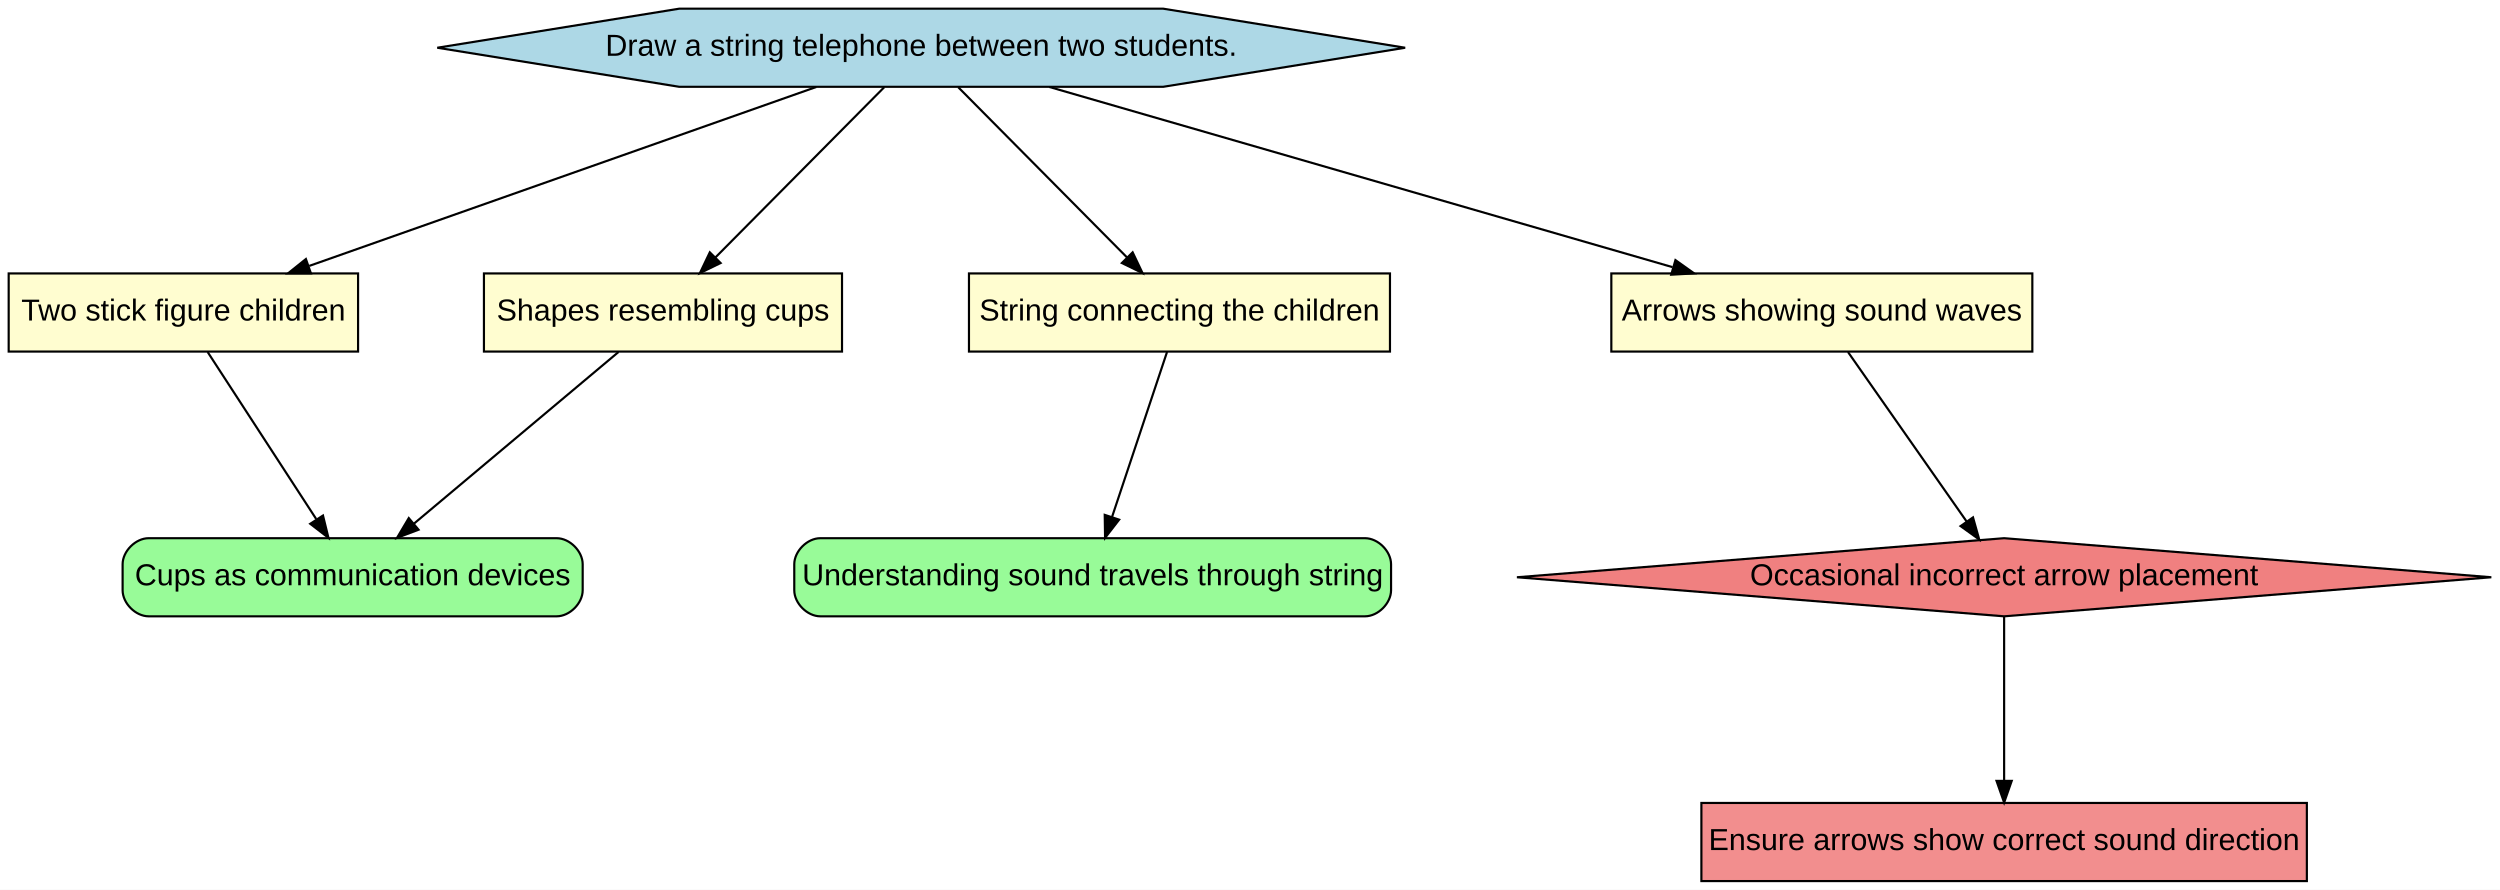
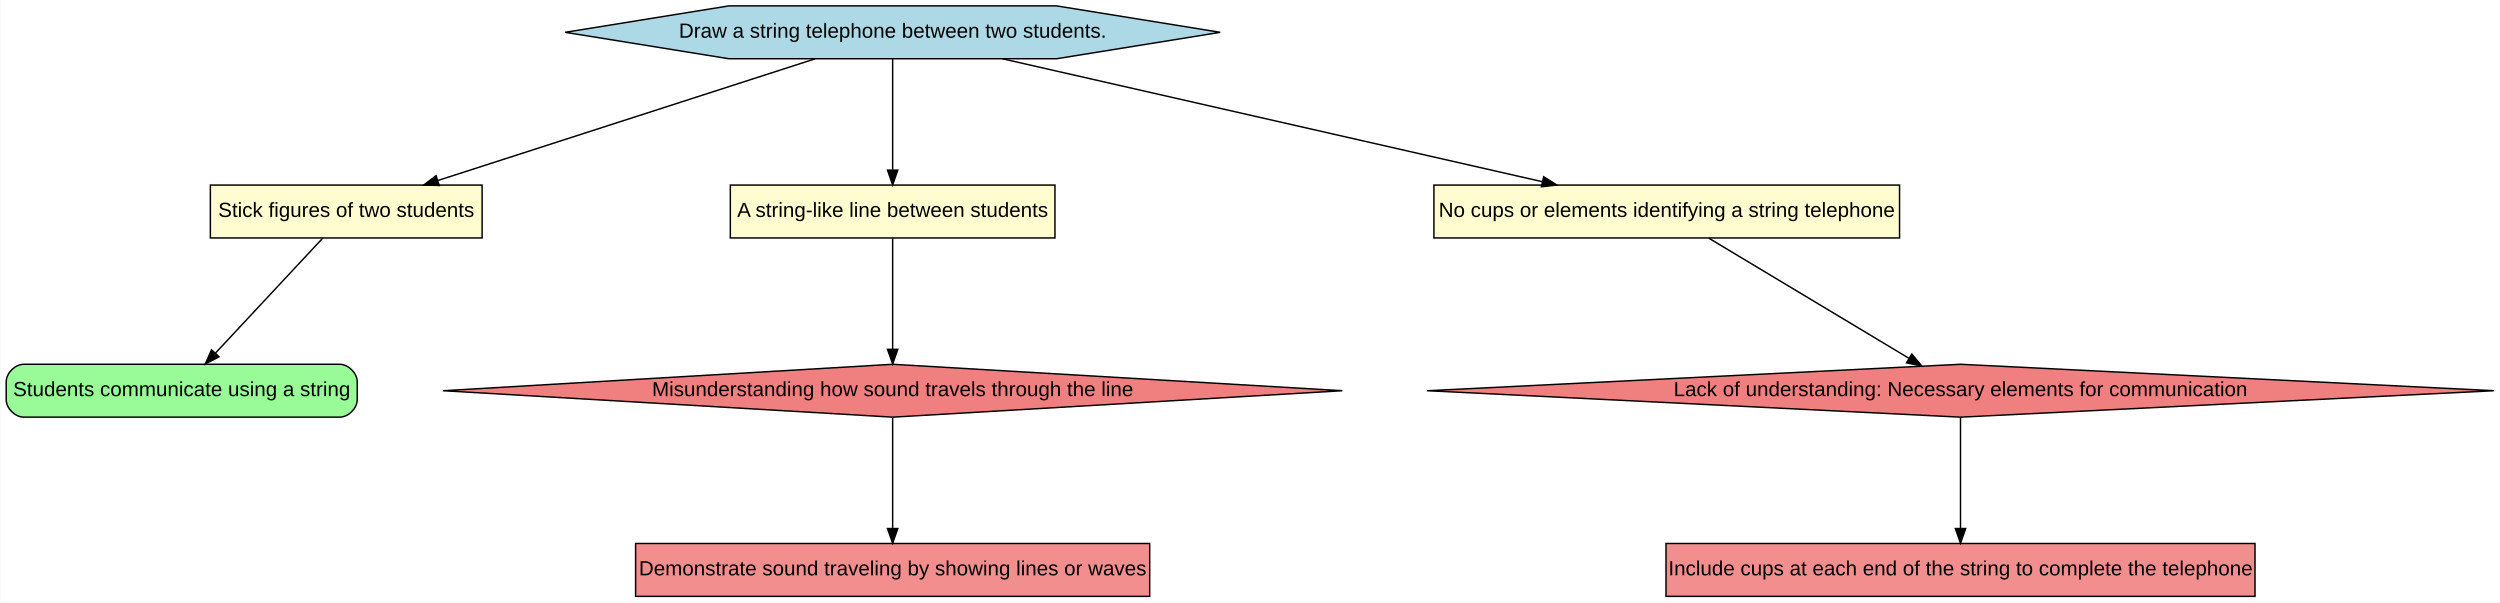
- <svg xmlns="http://www.w3.org/2000/svg" width="1152pt" height="410pt" viewBox="0.00 0.00 1152.00 410.00">
+ <svg xmlns="http://www.w3.org/2000/svg" width="1702pt" height="410pt" viewBox="0.00 0.00 1701.57 410.00">
  <g id="graph0" class="graph" transform="scale(1 1) rotate(0) translate(4 406)">
-     <polygon fill="white" stroke="transparent" points="-4,4 -4,-406 1148,-406 1148,4 -4,4" />
+     <polygon fill="white" stroke="transparent" points="-4,4 -4,-406 1697.57,-406 1697.57,4 -4,4" />
    <g id="node1" class="node">
-       <polygon fill="lightblue" stroke="black" points="643.5,-384 532,-402 309,-402 197.5,-384 309,-366 532,-366 643.5,-384" />
-       <text text-anchor="middle" x="420.5" y="-380.3" font-family="Arial" font-size="14.00">Draw a string telephone between two students.</text>
+       <polygon fill="lightblue" stroke="black" points="826.5,-384 715,-402 492,-402 380.5,-384 492,-366 715,-366 826.5,-384" />
+       <text text-anchor="middle" x="603.5" y="-380.3" font-family="Arial" font-size="14.00">Draw a string telephone between two students.</text>
    </g>
    <g id="node2" class="node">
-       <polygon fill="#fffdd0" stroke="black" points="161,-280 0,-280 0,-244 161,-244 161,-280" />
-       <text text-anchor="middle" x="80.5" y="-258.3" font-family="Arial" font-size="14.00">Two stick figure children</text>
+       <polygon fill="#fffdd0" stroke="black" points="324,-280 139,-280 139,-244 324,-244 324,-280" />
+       <text text-anchor="middle" x="231.5" y="-258.3" font-family="Arial" font-size="14.00">Stick figures of two students</text>
    </g>
    <g id="edge1" class="edge">
-       <path fill="none" stroke="black" d="M372.15,-365.93C310.59,-344.21 204.34,-306.71 138.5,-283.47" />
-       <polygon fill="black" stroke="black" points="139.28,-280.04 128.69,-280.01 136.96,-286.64 139.28,-280.04" />
+       <path fill="none" stroke="black" d="M550.6,-365.93C482.97,-344.12 366.04,-306.4 294.07,-283.18" />
+       <polygon fill="black" stroke="black" points="294.81,-279.74 284.22,-280.01 292.67,-286.41 294.81,-279.74" />
    </g>
    <g id="node3" class="node">
-       <polygon fill="#fffdd0" stroke="black" points="636.5,-280 442.5,-280 442.5,-244 636.5,-244 636.5,-280" />
-       <text text-anchor="middle" x="539.5" y="-258.3" font-family="Arial" font-size="14.00">String connecting the children</text>
+       <polygon fill="#fffdd0" stroke="black" points="714,-280 493,-280 493,-244 714,-244 714,-280" />
+       <text text-anchor="middle" x="603.5" y="-258.3" font-family="Arial" font-size="14.00">A string-like line between students</text>
    </g>
    <g id="edge2" class="edge">
-       <path fill="none" stroke="black" d="M437.55,-365.81C457.96,-345.22 492.28,-310.61 515.4,-287.3" />
-       <polygon fill="black" stroke="black" points="517.92,-289.73 522.48,-280.16 512.95,-284.8 517.92,-289.73" />
+       <path fill="none" stroke="black" d="M603.5,-365.81C603.5,-346.11 603.5,-313.58 603.5,-290.39" />
+       <polygon fill="black" stroke="black" points="607,-290.16 603.5,-280.16 600,-290.16 607,-290.16" />
    </g>
    <g id="node4" class="node">
-       <polygon fill="#fffdd0" stroke="black" points="384,-280 219,-280 219,-244 384,-244 384,-280" />
-       <text text-anchor="middle" x="301.5" y="-258.3" font-family="Arial" font-size="14.00">Shapes resembling cups</text>
+       <polygon fill="#fffdd0" stroke="black" points="1289,-280 972,-280 972,-244 1289,-244 1289,-280" />
+       <text text-anchor="middle" x="1130.5" y="-258.3" font-family="Arial" font-size="14.00">No cups or elements identifying a string telephone</text>
    </g>
    <g id="edge3" class="edge">
-       <path fill="none" stroke="black" d="M403.45,-365.81C383.04,-345.22 348.72,-310.61 325.6,-287.3" />
-       <polygon fill="black" stroke="black" points="328.05,-284.8 318.52,-280.16 323.08,-289.73 328.05,-284.8" />
+       <path fill="none" stroke="black" d="M678.17,-366C775.17,-343.91 944.11,-305.44 1045.8,-282.29" />
+       <polygon fill="black" stroke="black" points="1046.73,-285.67 1055.7,-280.03 1045.17,-278.84 1046.73,-285.67" />
    </g>
    <g id="node5" class="node">
-       <polygon fill="#fffdd0" stroke="black" points="932.5,-280 738.5,-280 738.5,-244 932.5,-244 932.5,-280" />
-       <text text-anchor="middle" x="835.5" y="-258.3" font-family="Arial" font-size="14.00">Arrows showing sound waves</text>
+       <path fill="palegreen" stroke="black" d="M227,-158C227,-158 12,-158 12,-158 6,-158 0,-152 0,-146 0,-146 0,-134 0,-134 0,-128 6,-122 12,-122 12,-122 227,-122 227,-122 233,-122 239,-128 239,-134 239,-134 239,-146 239,-146 239,-152 233,-158 227,-158" />
+       <text text-anchor="middle" x="119.5" y="-136.3" font-family="Arial" font-size="14.00">Students communicate using a string</text>
    </g>
    <g id="edge4" class="edge">
-       <path fill="none" stroke="black" d="M479.52,-365.93C555.27,-344.03 686.47,-306.09 766.68,-282.9" />
-       <polygon fill="black" stroke="black" points="768.04,-286.15 776.68,-280.01 766.1,-279.42 768.04,-286.15" />
+       <path fill="none" stroke="black" d="M215.45,-243.81C196.32,-223.31 164.22,-188.91 142.46,-165.6" />
+       <polygon fill="black" stroke="black" points="144.9,-163.09 135.52,-158.16 139.78,-167.86 144.9,-163.09" />
    </g>
    <g id="node6" class="node">
-       <path fill="palegreen" stroke="black" d="M252.5,-158C252.5,-158 64.5,-158 64.5,-158 58.5,-158 52.5,-152 52.5,-146 52.5,-146 52.5,-134 52.5,-134 52.5,-128 58.5,-122 64.5,-122 64.5,-122 252.5,-122 252.5,-122 258.5,-122 264.5,-128 264.5,-134 264.5,-134 264.5,-146 264.5,-146 264.5,-152 258.5,-158 252.5,-158" />
-       <text text-anchor="middle" x="158.5" y="-136.3" font-family="Arial" font-size="14.00">Cups as communication devices</text>
+       <polygon fill="lightcoral" stroke="black" points="603.5,-158 297.34,-140 603.5,-122 909.66,-140 603.5,-158" />
+       <text text-anchor="middle" x="603.5" y="-136.3" font-family="Arial" font-size="14.00">Misunderstanding how sound travels through the line</text>
    </g>
    <g id="edge5" class="edge">
-       <path fill="none" stroke="black" d="M91.67,-243.81C104.77,-223.67 126.58,-190.1 141.71,-166.83" />
-       <polygon fill="black" stroke="black" points="144.83,-168.45 147.35,-158.16 138.96,-164.63 144.83,-168.45" />
+       <path fill="none" stroke="black" d="M603.5,-243.81C603.5,-224.11 603.5,-191.58 603.5,-168.39" />
+       <polygon fill="black" stroke="black" points="607,-168.16 603.5,-158.16 600,-168.16 607,-168.16" />
    </g>
    <g id="node7" class="node">
-       <path fill="palegreen" stroke="black" d="M625,-158C625,-158 374,-158 374,-158 368,-158 362,-152 362,-146 362,-146 362,-134 362,-134 362,-128 368,-122 374,-122 374,-122 625,-122 625,-122 631,-122 637,-128 637,-134 637,-134 637,-146 637,-146 637,-152 631,-158 625,-158" />
-       <text text-anchor="middle" x="499.5" y="-136.3" font-family="Arial" font-size="14.00">Understanding sound travels through string</text>
+       <polygon fill="lightcoral" stroke="black" points="1330.5,-158 967.37,-140 1330.5,-122 1693.63,-140 1330.5,-158" />
+       <text text-anchor="middle" x="1330.5" y="-136.3" font-family="Arial" font-size="14.00">Lack of understanding: Necessary elements for communication</text>
    </g>
    <g id="edge6" class="edge">
-       <path fill="none" stroke="black" d="M533.77,-243.81C527.15,-223.94 516.16,-190.99 508.42,-167.76" />
-       <polygon fill="black" stroke="black" points="511.7,-166.54 505.22,-158.16 505.06,-168.75 511.7,-166.54" />
+       <path fill="none" stroke="black" d="M1159.2,-243.81C1195.1,-222.27 1256.5,-185.37 1295.3,-162.13" />
+       <polygon fill="black" stroke="black" points="1297.35,-164.98 1304.1,-156.82 1293.73,-158.99 1297.35,-164.98" />
+     </g>
+     <g id="node8" class="node">
+       <polygon fill="#f28e8e" stroke="black" points="778.5,-36 428.5,-36 428.5,0 778.5,0 778.5,-36" />
+       <text text-anchor="middle" x="603.5" y="-14.3" font-family="Arial" font-size="14.00">Demonstrate sound traveling by showing lines or waves</text>
    </g>
    <g id="edge7" class="edge">
-       <path fill="none" stroke="black" d="M281.01,-243.81C256.27,-223.04 214.52,-188.01 186.74,-164.7" />
-       <polygon fill="black" stroke="black" points="188.86,-161.91 178.95,-158.16 184.36,-167.27 188.86,-161.91" />
+       <path fill="none" stroke="black" d="M603.5,-121.81C603.5,-102.11 603.5,-69.58 603.5,-46.39" />
+       <polygon fill="black" stroke="black" points="607,-46.16 603.5,-36.16 600,-46.16 607,-46.16" />
    </g>
-     <g id="node8" class="node">
-       <polygon fill="lightcoral" stroke="black" points="919.5,-158 695,-140 919.5,-122 1144,-140 919.5,-158" />
-       <text text-anchor="middle" x="919.5" y="-136.3" font-family="Arial" font-size="14.00">Occasional incorrect arrow placement</text>
+     <g id="node9" class="node">
+       <polygon fill="#f28e8e" stroke="black" points="1531,-36 1130,-36 1130,0 1531,0 1531,-36" />
+       <text text-anchor="middle" x="1330.5" y="-14.3" font-family="Arial" font-size="14.00">Include cups at each end of the string to complete the telephone</text>
    </g>
    <g id="edge8" class="edge">
-       <path fill="none" stroke="black" d="M847.54,-243.81C861.86,-223.35 885.87,-189.04 902.19,-165.73" />
-       <polygon fill="black" stroke="black" points="905.16,-167.59 908.03,-157.39 899.43,-163.57 905.16,-167.59" />
-     </g>
-     <g id="node9" class="node">
-       <polygon fill="#f28e8e" stroke="black" points="1059,-36 780,-36 780,0 1059,0 1059,-36" />
-       <text text-anchor="middle" x="919.5" y="-14.3" font-family="Arial" font-size="14.00">Ensure arrows show correct sound direction</text>
-     </g>
-     <g id="edge9" class="edge">
-       <path fill="none" stroke="black" d="M919.5,-121.81C919.5,-102.11 919.5,-69.58 919.5,-46.39" />
-       <polygon fill="black" stroke="black" points="923,-46.16 919.5,-36.16 916,-46.16 923,-46.16" />
+       <path fill="none" stroke="black" d="M1330.5,-121.81C1330.5,-102.11 1330.5,-69.58 1330.5,-46.39" />
+       <polygon fill="black" stroke="black" points="1334,-46.16 1330.5,-36.16 1327,-46.16 1334,-46.16" />
    </g>
  </g>
</svg>
